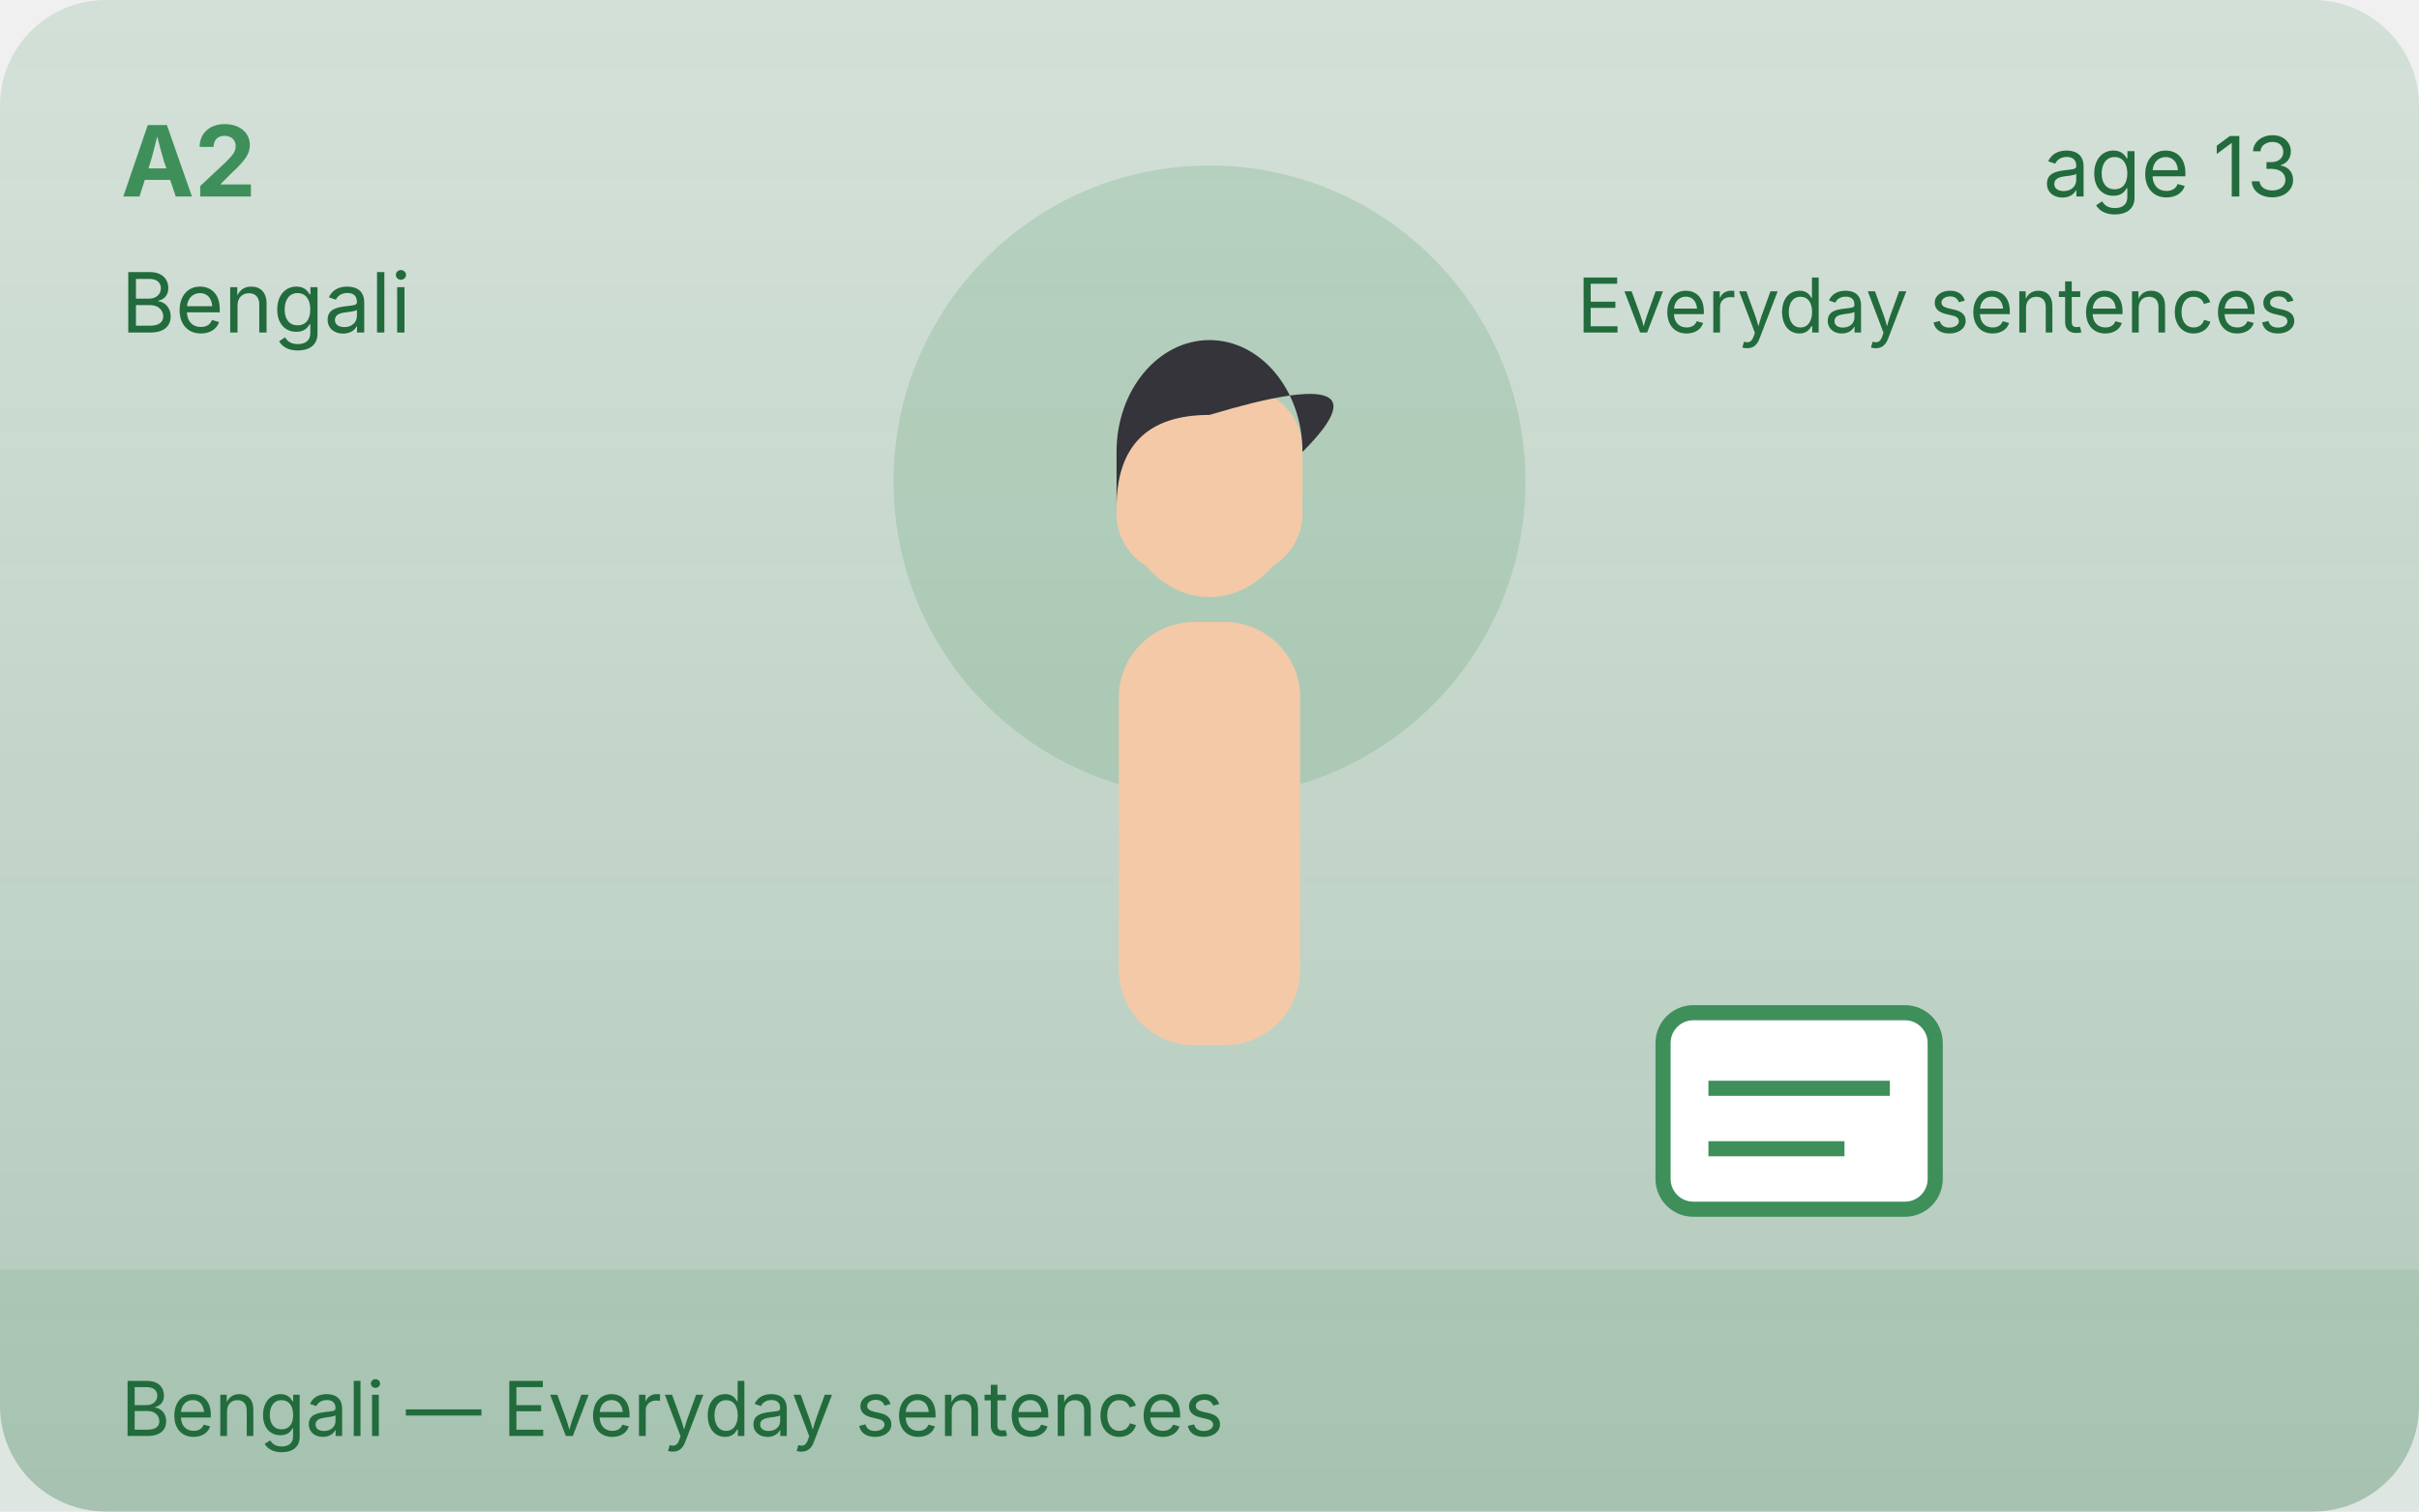
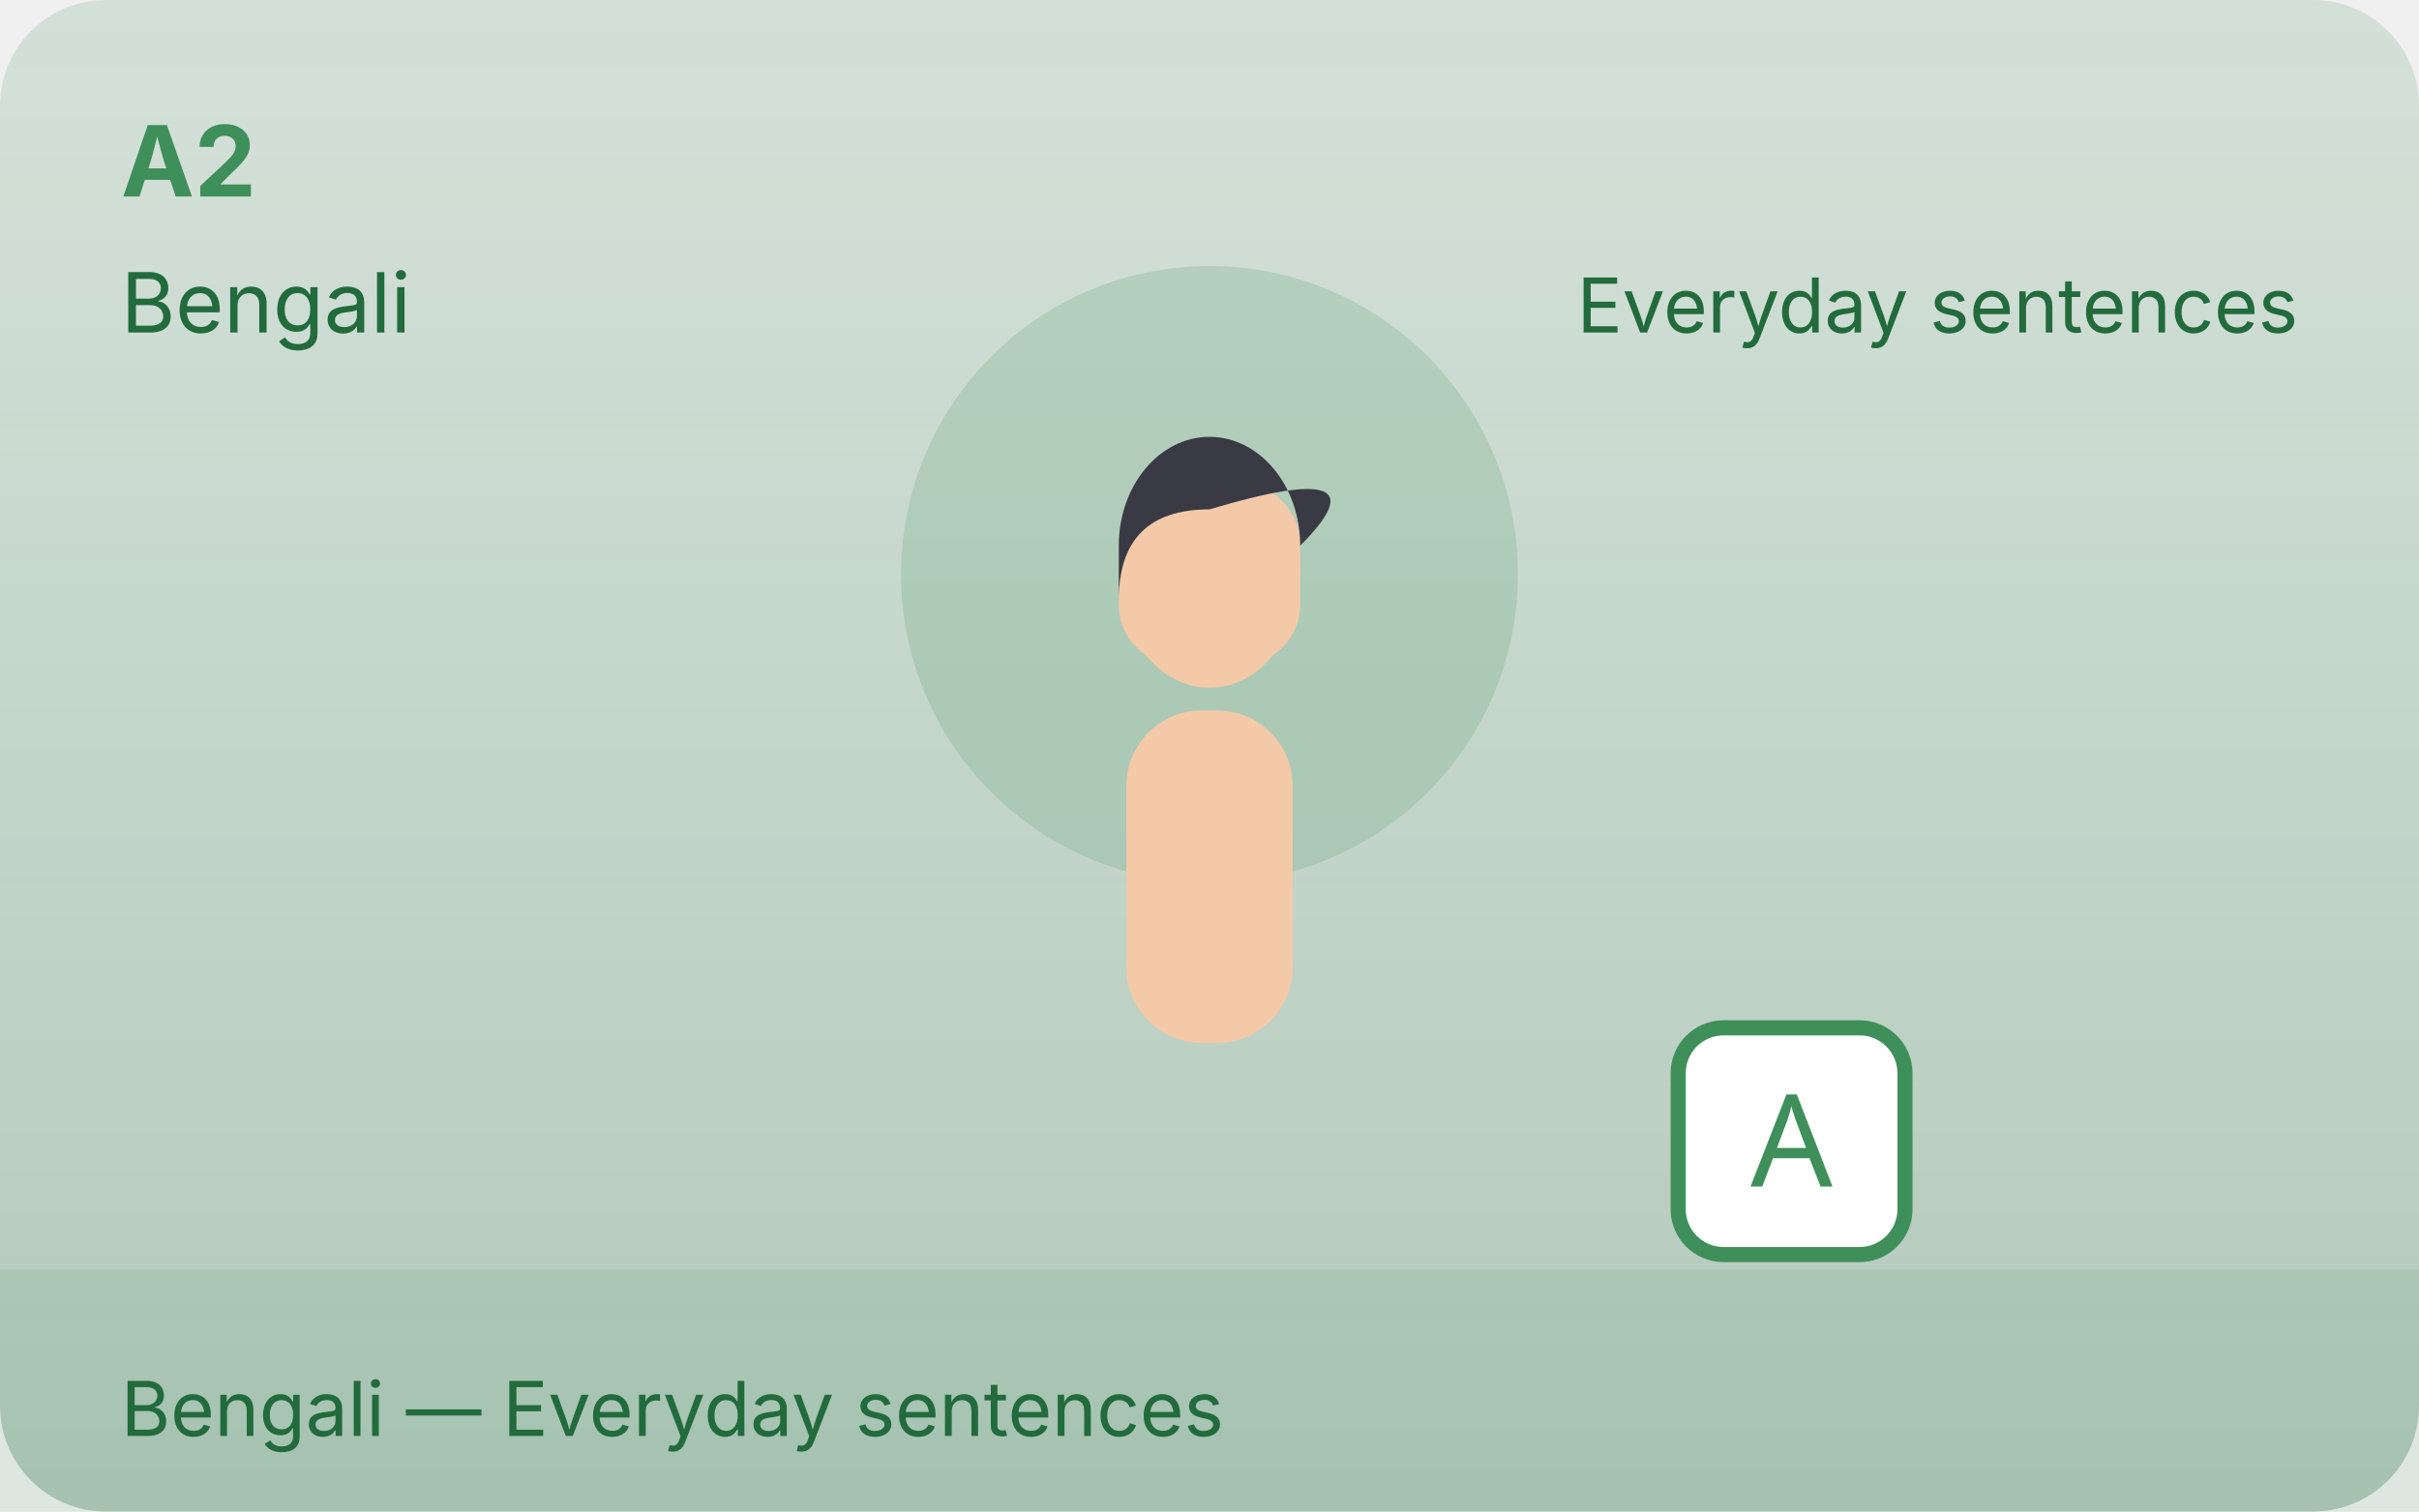
- <svg xmlns="http://www.w3.org/2000/svg" viewBox="0 0 320 200" width="320" height="200" role="img" aria-label="Bengali at level A2: a teenager. talk about your day, shop, order food">
+ <svg xmlns="http://www.w3.org/2000/svg" viewBox="0 0 320 200" width="320" height="200" role="img" aria-label="Bengali at level A2: talk about your day, shop, order food">
  <defs>
    <linearGradient id="bg" x1="0" y1="0" x2="0" y2="1">
      <stop offset="0" stop-color="#3f8f5b" stop-opacity=".16" />
      <stop offset="1" stop-color="#226b3c" stop-opacity=".3" />
    </linearGradient>
  </defs>
  <rect width="320" height="200" rx="14" fill="url(#bg)" />
-   <circle cx="160.0" cy="63.7" r="41.8" fill="#3f8f5b" opacity=".18" />
+   <circle cx="160.0" cy="76.0" r="40.8" fill="#3f8f5b" opacity=".18" />
  <rect x="0" y="168" width="320" height="32" fill="#3f8f5b" opacity=".1" />
  <g>
-     <rect x="148.0" y="82.3" width="24.0" height="56.0" rx="10" fill="#f3c9a8" />
-     <rect x="147.7" y="51.4" width="24.6" height="24.6" rx="8" fill="#f3c9a8" />
-     <ellipse cx="160.0" cy="63.7" rx="12.3" ry="15.3" fill="#f3c9a8" />
-     <path d="M147.7 59.8 a12.3 14.8 0 0 1 24.6 0 q12.3 -12.3 -12.3 -4.9 q-12.3 0 -12.3 12.3 z" fill="rgb(52,52,58)" />
+     <rect x="149.0" y="94.0" width="22.0" height="44.0" rx="10" fill="#f3c9a8" />
+     <rect x="148.0" y="64.0" width="24.0" height="24.0" rx="8" fill="#f3c9a8" />
+     <ellipse cx="160.0" cy="76.0" rx="12.0" ry="15.0" fill="#f3c9a8" />
+     <path d="M148.0 72.2 a12.0 14.4 0 0 1 24.0 0 q12.0 -12.0 -12.0 -4.8 q-12.0 0 -12.0 12.0 z" fill="#3a3a44" />
  </g>
-   <rect x="220" y="134" width="36" height="26" rx="4" fill="#fff" stroke="#3f8f5b" stroke-width="2" />
-   <path d="M226 144 h24 M226 152 h18" stroke="#3f8f5b" stroke-width="2" />
+   <rect x="222" y="136" width="30" height="30" rx="6" fill="#fff" stroke="#3f8f5b" stroke-width="2" />
+   <text x="237" y="157" font-size="17" text-anchor="middle" fill="#3f8f5b" font-family="system-ui,sans-serif">A</text>
  <text x="16" y="26" font-size="13" font-weight="700" fill="#3f8f5b" font-family="system-ui,-apple-system,Segoe UI,sans-serif">A2</text>
  <text x="16" y="44" font-size="11" fill="#226b3c" direction="ltr" font-family="system-ui,-apple-system,Segoe UI,sans-serif">Bengali</text>
-   <text x="304" y="26" text-anchor="end" font-size="11" fill="#226b3c" font-family="system-ui,-apple-system,Segoe UI,sans-serif">age 13</text>
  <text x="304" y="44" text-anchor="end" font-size="10" fill="#226b3c" font-family="system-ui,-apple-system,Segoe UI,sans-serif">Everyday sentences</text>
  <text x="16" y="190" font-size="10" fill="#226b3c" font-family="system-ui,-apple-system,Segoe UI,sans-serif">Bengali — Everyday sentences</text>
</svg>
